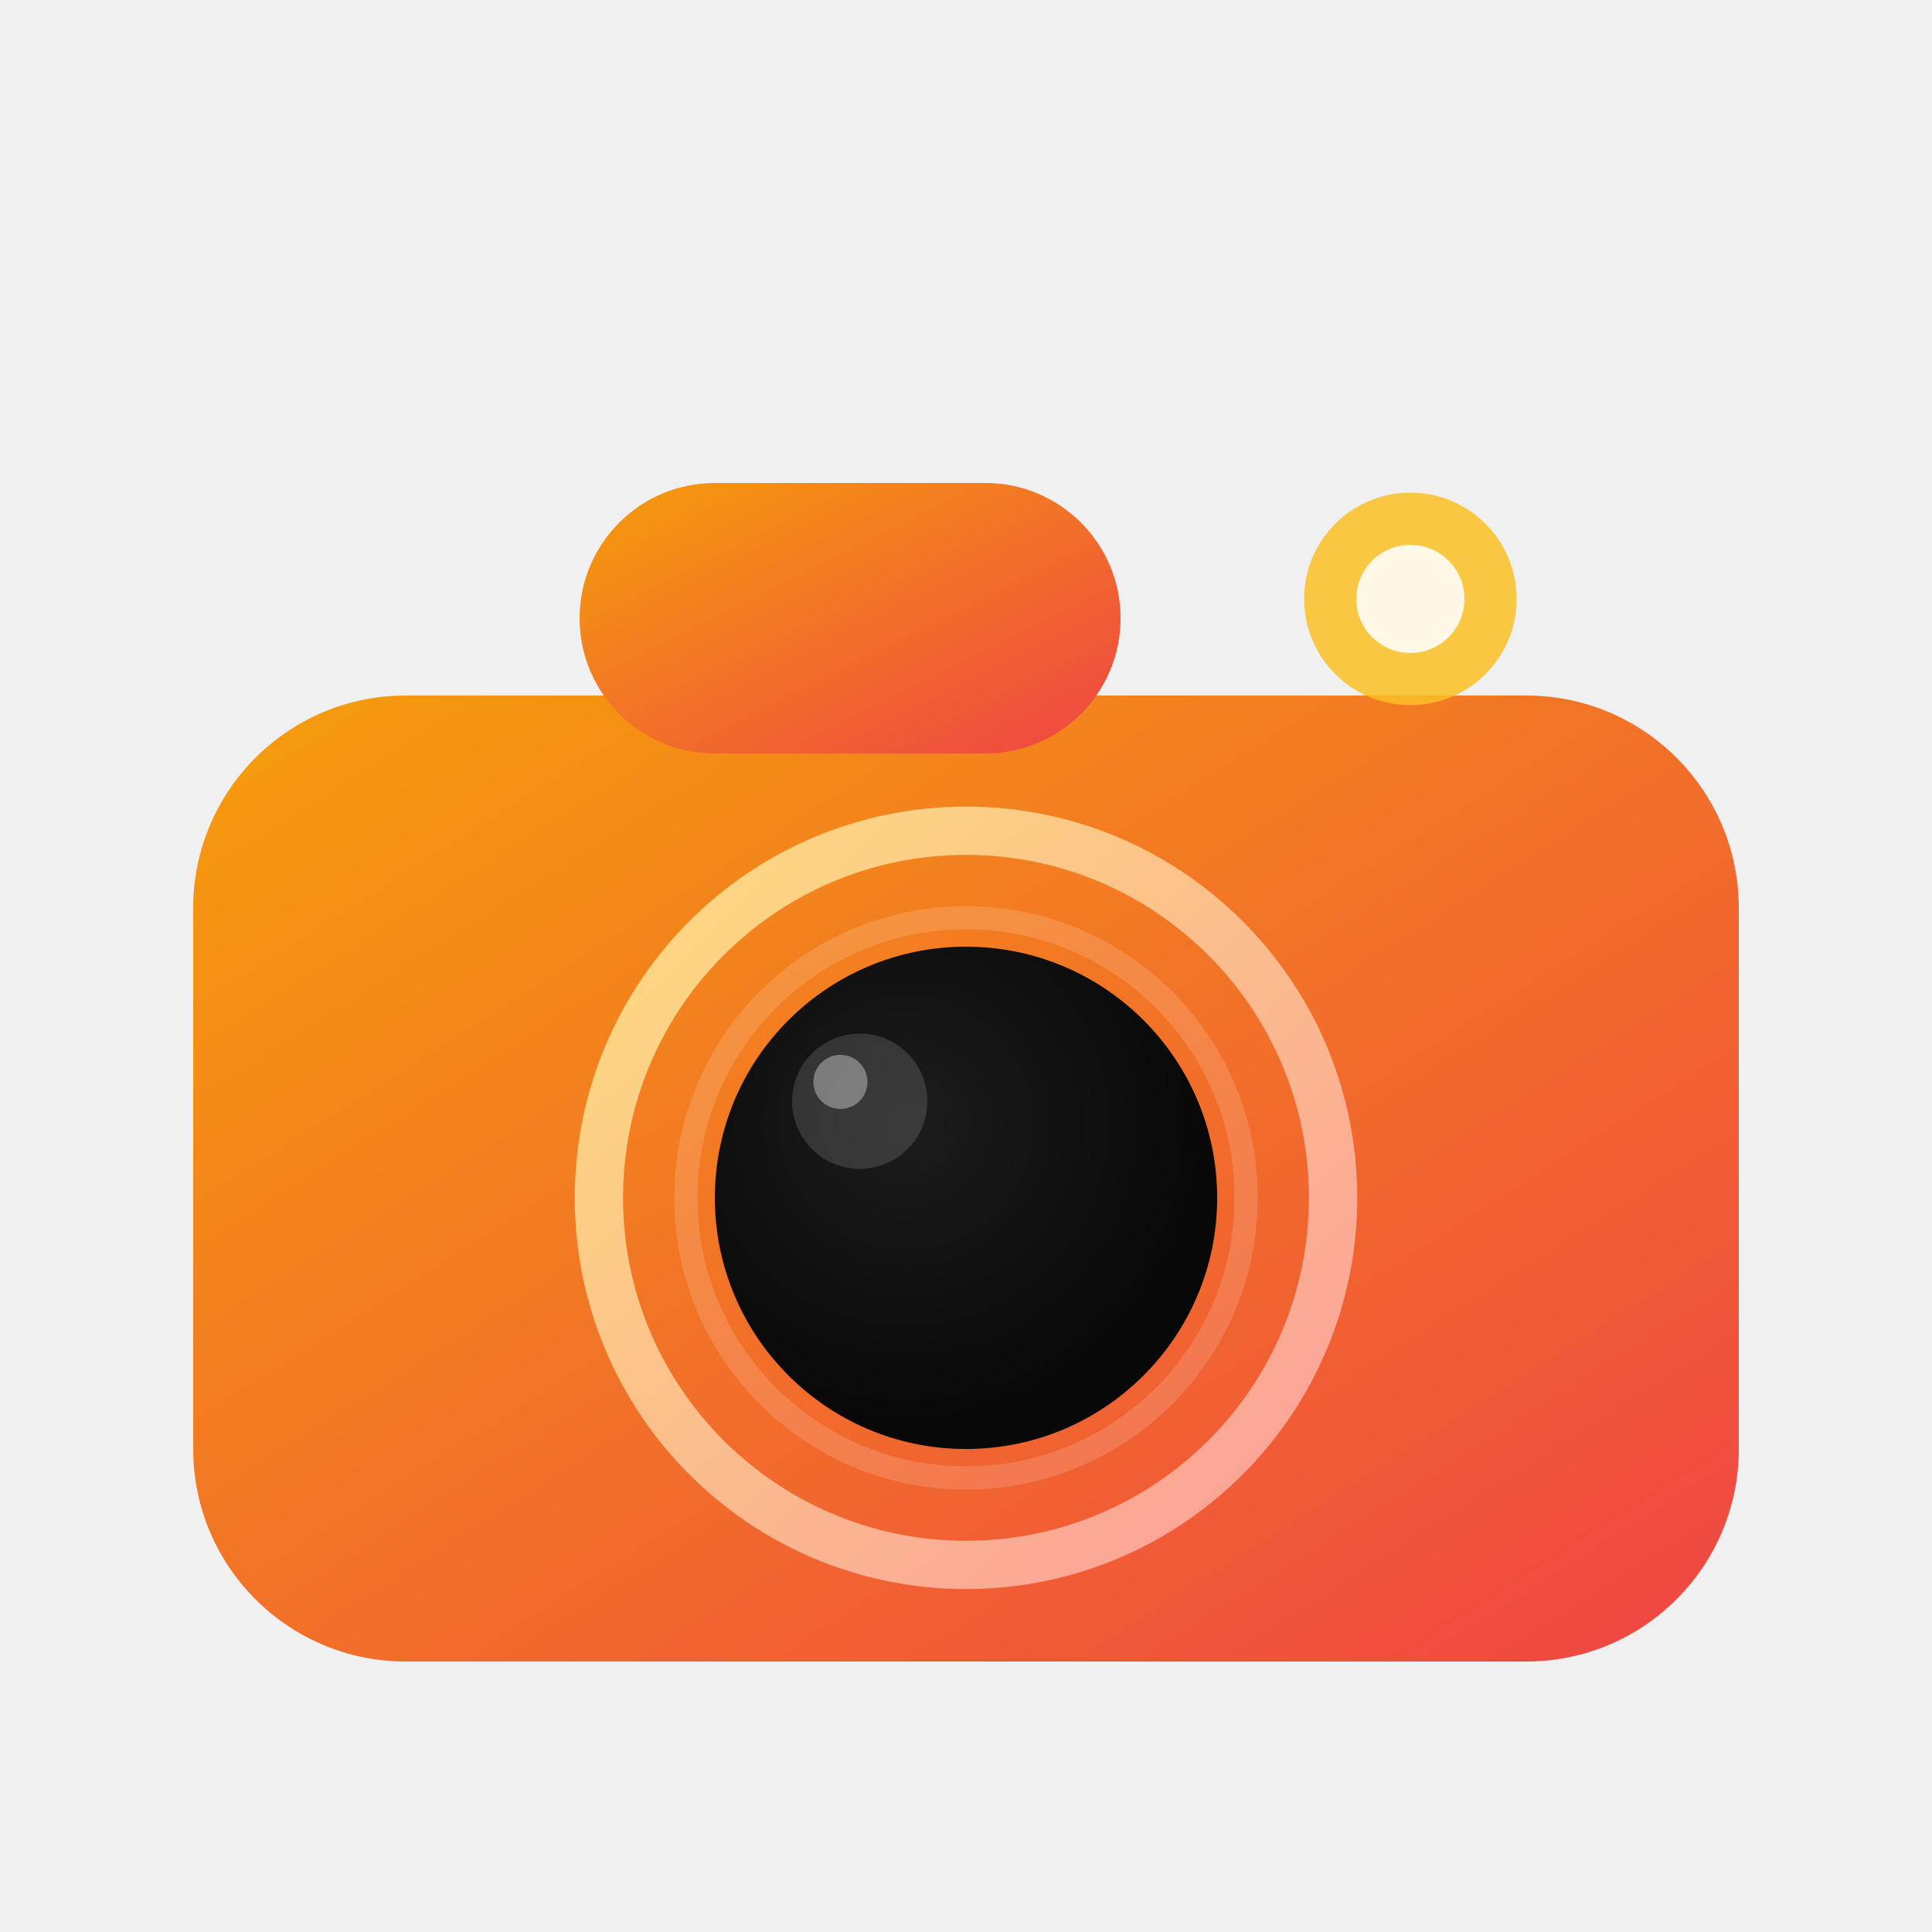
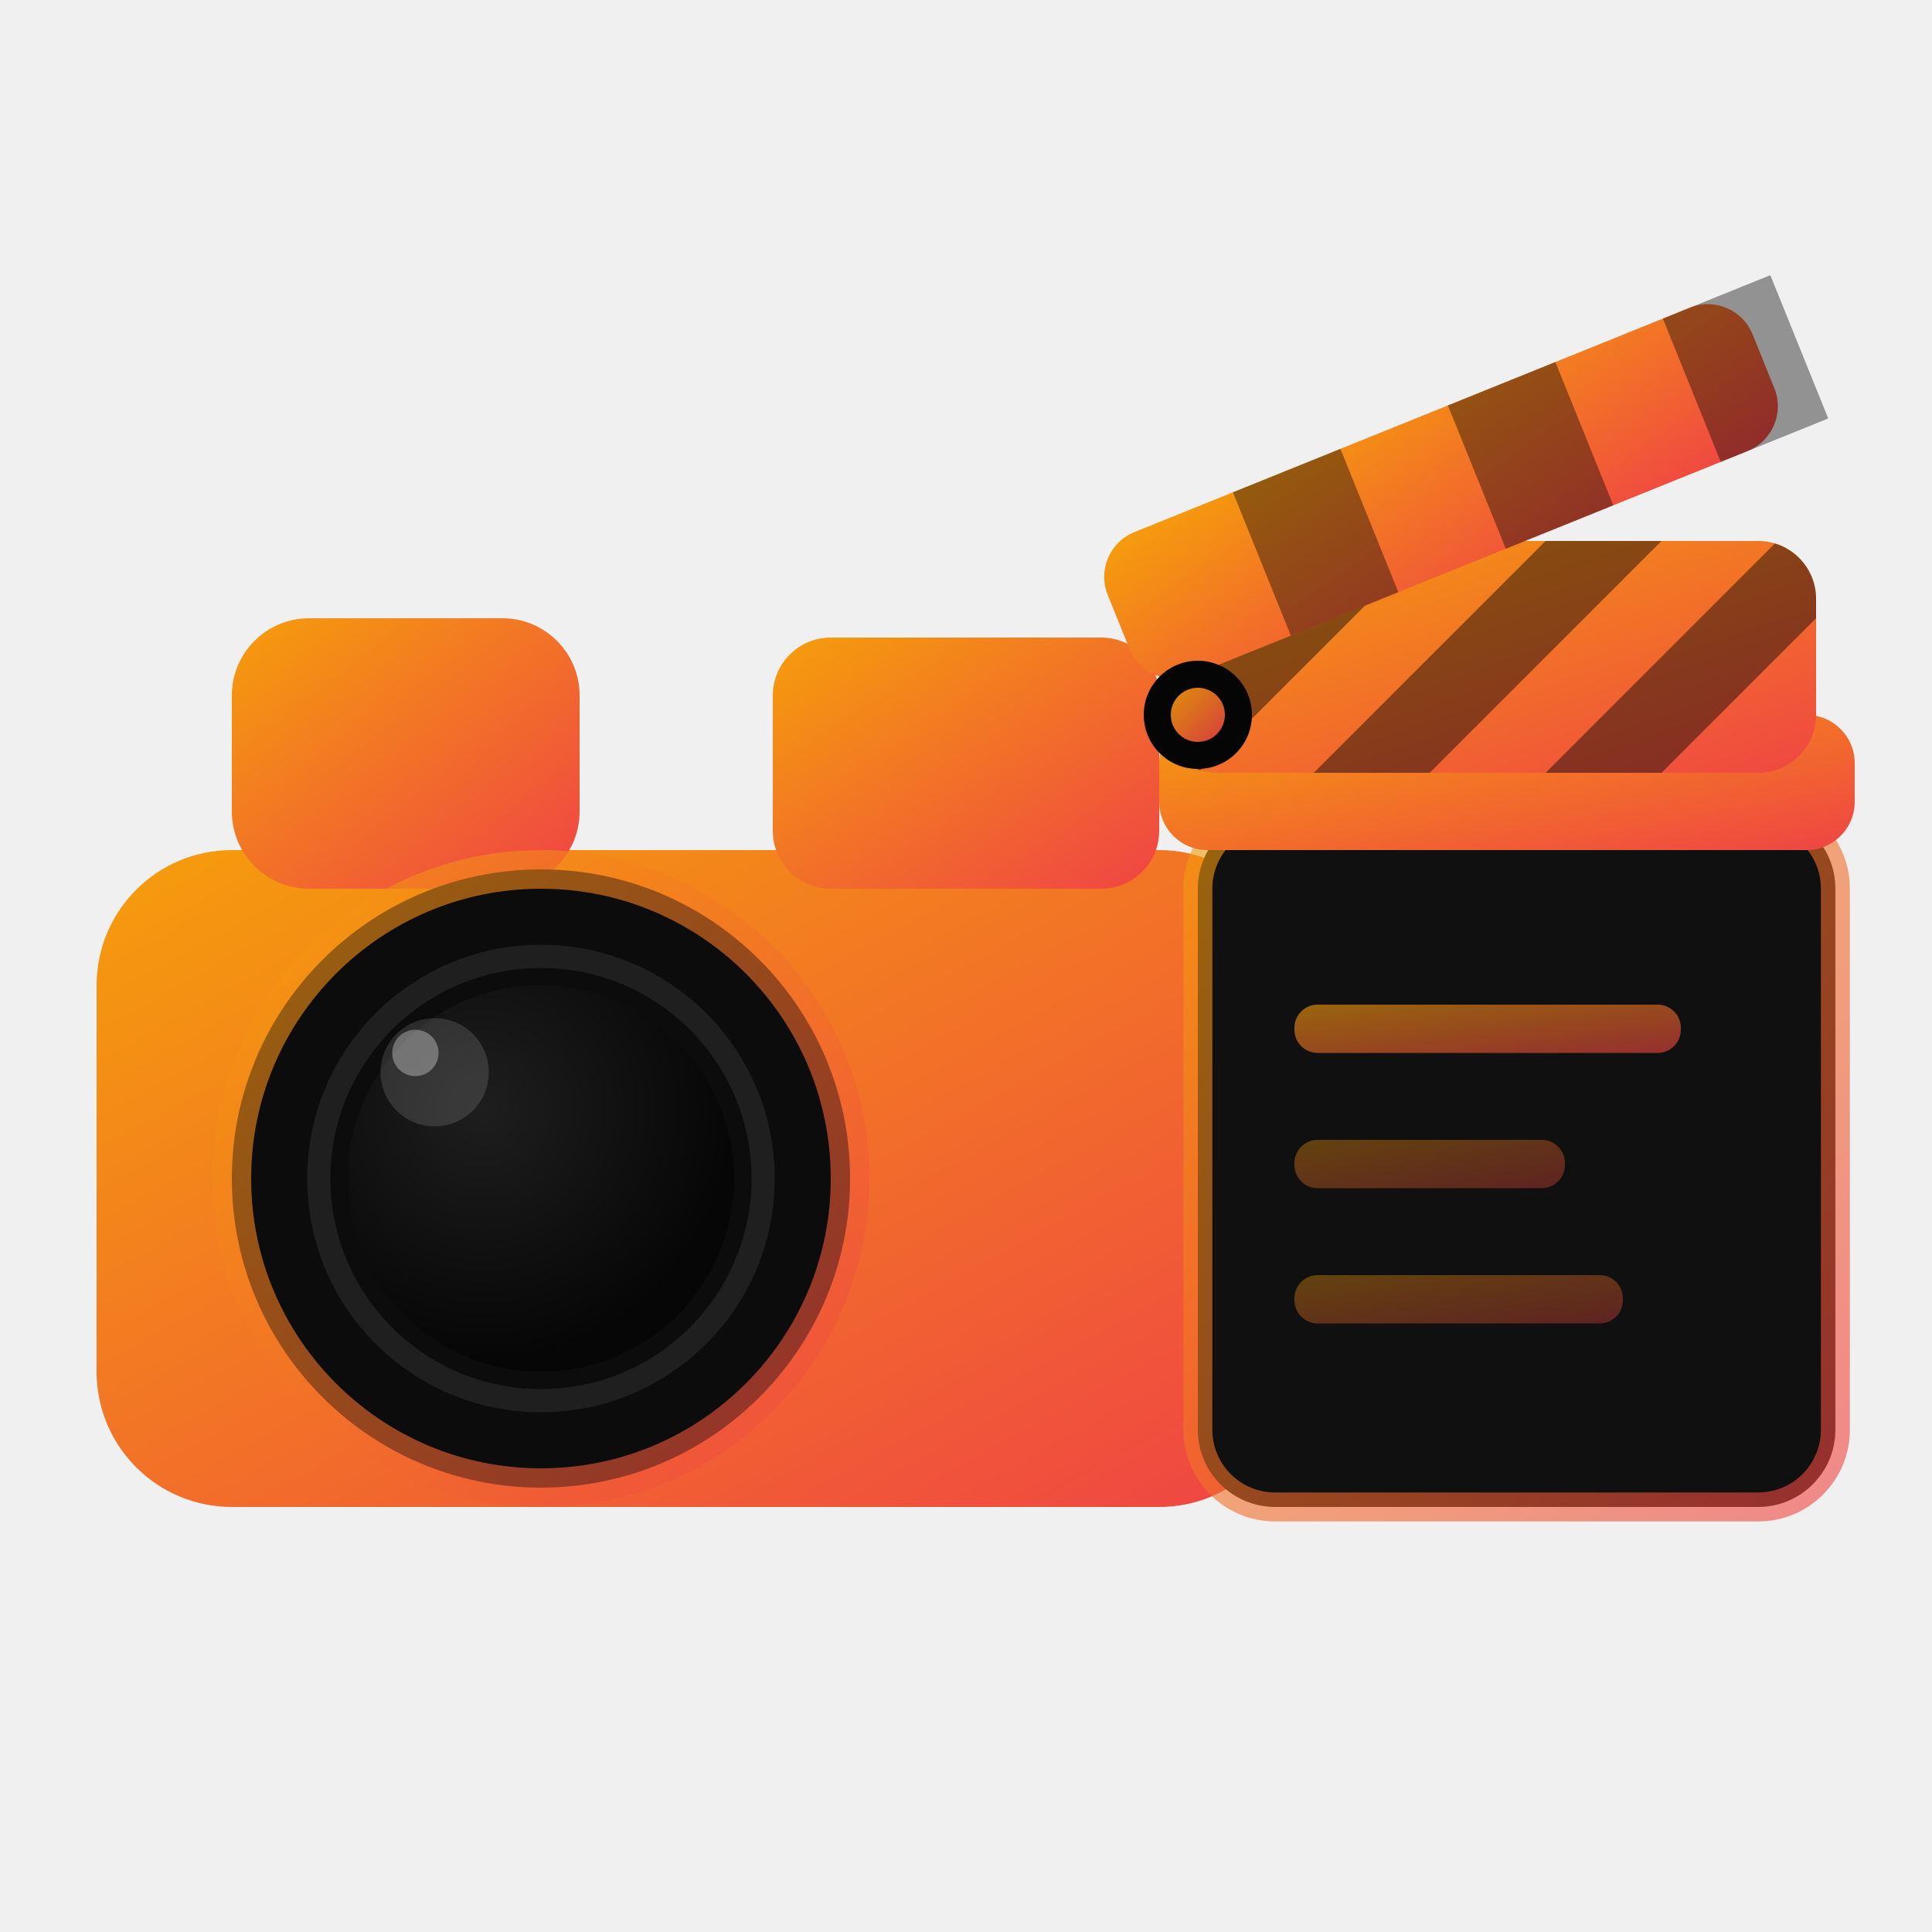
<svg xmlns="http://www.w3.org/2000/svg" viewBox="0 0 100 100">
  <defs>
-     <linearGradient id="body" x1="0%" y1="0%" x2="100%" y2="100%">
+     <linearGradient id="g" x1="0%" y1="0%" x2="100%" y2="100%">
      <stop offset="0%" stop-color="#f59e0b" />
      <stop offset="100%" stop-color="#ef4444" />
    </linearGradient>
-     <linearGradient id="lens-ring" x1="0%" y1="0%" x2="100%" y2="100%">
-       <stop offset="0%" stop-color="#fde68a" />
-       <stop offset="100%" stop-color="#fca5a5" />
+     <linearGradient id="gs" x1="0%" y1="0%" x2="100%" y2="100%">
+       <stop offset="0%" stop-color="#f59e0b" stop-opacity="0.6" />
+       <stop offset="100%" stop-color="#ef4444" stop-opacity="0.6" />
    </linearGradient>
-     <radialGradient id="lens-glass" cx="38%" cy="35%" r="60%">
-       <stop offset="0%" stop-color="#1c1c1c" />
-       <stop offset="100%" stop-color="#080808" />
+     <radialGradient id="lens" cx="35%" cy="32%" r="65%">
+       <stop offset="0%" stop-color="#1e1e1e" />
+       <stop offset="100%" stop-color="#060606" />
    </radialGradient>
+     <clipPath id="clp">
+       <rect x="60" y="28" width="34" height="12" rx="3" />
+     </clipPath>
  </defs>
-   <rect x="10" y="36" width="80" height="50" rx="11" fill="url(#body)" />
-   <rect x="30" y="25" width="28" height="14" rx="7" fill="url(#body)" />
-   <circle cx="73" cy="31" r="5.5" fill="#fbbf24" opacity="0.85" />
-   <circle cx="73" cy="31" r="2.8" fill="#fff8e7" />
-   <circle cx="50" cy="62" r="19" fill="none" stroke="url(#lens-ring)" stroke-width="2.5" opacity="0.9" />
-   <circle cx="50" cy="62" r="14.5" fill="none" stroke="rgba(255,255,255,0.15)" stroke-width="1.2" />
-   <circle cx="50" cy="62" r="13" fill="url(#lens-glass)" />
-   <circle cx="44.5" cy="57" r="3.5" fill="white" opacity="0.14" />
-   <circle cx="43.5" cy="56" r="1.4" fill="white" opacity="0.35" />
+   <rect x="5" y="44" width="62" height="34" rx="7" fill="url(#g)" />
+   <rect x="12" y="32" width="18" height="14" rx="4" fill="url(#g)" />
+   <rect x="40" y="33" width="20" height="13" rx="3" fill="url(#g)" />
+   <circle cx="28" cy="61" r="16" fill="#0c0c0c" />
+   <circle cx="28" cy="61" r="16" fill="none" stroke="url(#gs)" stroke-width="2" />
+   <circle cx="28" cy="61" r="11.5" fill="none" stroke="rgba(255,255,255,0.08)" stroke-width="1.2" />
+   <circle cx="28" cy="61" r="10" fill="url(#lens)" />
+   <circle cx="22.5" cy="55.5" r="2.8" fill="white" opacity="0.13" />
+   <circle cx="21.5" cy="54.5" r="1.2" fill="white" opacity="0.32" />
+   <rect x="62" y="42" width="33" height="36" rx="4" fill="#101010" />
+   <rect x="62" y="42" width="33" height="36" rx="4" fill="none" stroke="url(#gs)" stroke-width="1.5" />
+   <rect x="67" y="52" width="20" height="2.5" rx="1.2" fill="url(#gs)" />
+   <rect x="67" y="59" width="14" height="2.5" rx="1.2" fill="url(#gs)" opacity="0.6" />
+   <rect x="67" y="66" width="17" height="2.5" rx="1.2" fill="url(#gs)" opacity="0.6" />
+   <rect x="60" y="37" width="36" height="7" rx="2.5" fill="url(#g)" />
+   <g clip-path="url(#clp)">
+     <rect x="60" y="28" width="36" height="12" fill="url(#g)" />
+     <polygon points="68,28 74,28 62,40 56,40" fill="#050505" opacity="0.45" />
+     <polygon points="80,28 86,28 74,40 68,40" fill="#050505" opacity="0.45" />
+     <polygon points="92,28 98,28 86,40 80,40" fill="#050505" opacity="0.45" />
+   </g>
+   <g transform="rotate(-22 62 37)">
+     <rect x="60" y="27" width="36" height="8" rx="2.5" fill="url(#g)" />
+     <rect x="68" y="27" width="6" height="8" fill="#050505" opacity="0.4" />
+     <rect x="80" y="27" width="6" height="8" fill="#050505" opacity="0.4" />
+     <rect x="92" y="27" width="6" height="8" fill="#050505" opacity="0.4" />
+   </g>
+   <circle cx="62" cy="37" r="2.8" fill="#050505" />
+   <circle cx="62" cy="37" r="1.4" fill="url(#g)" opacity="0.9" />
</svg>
